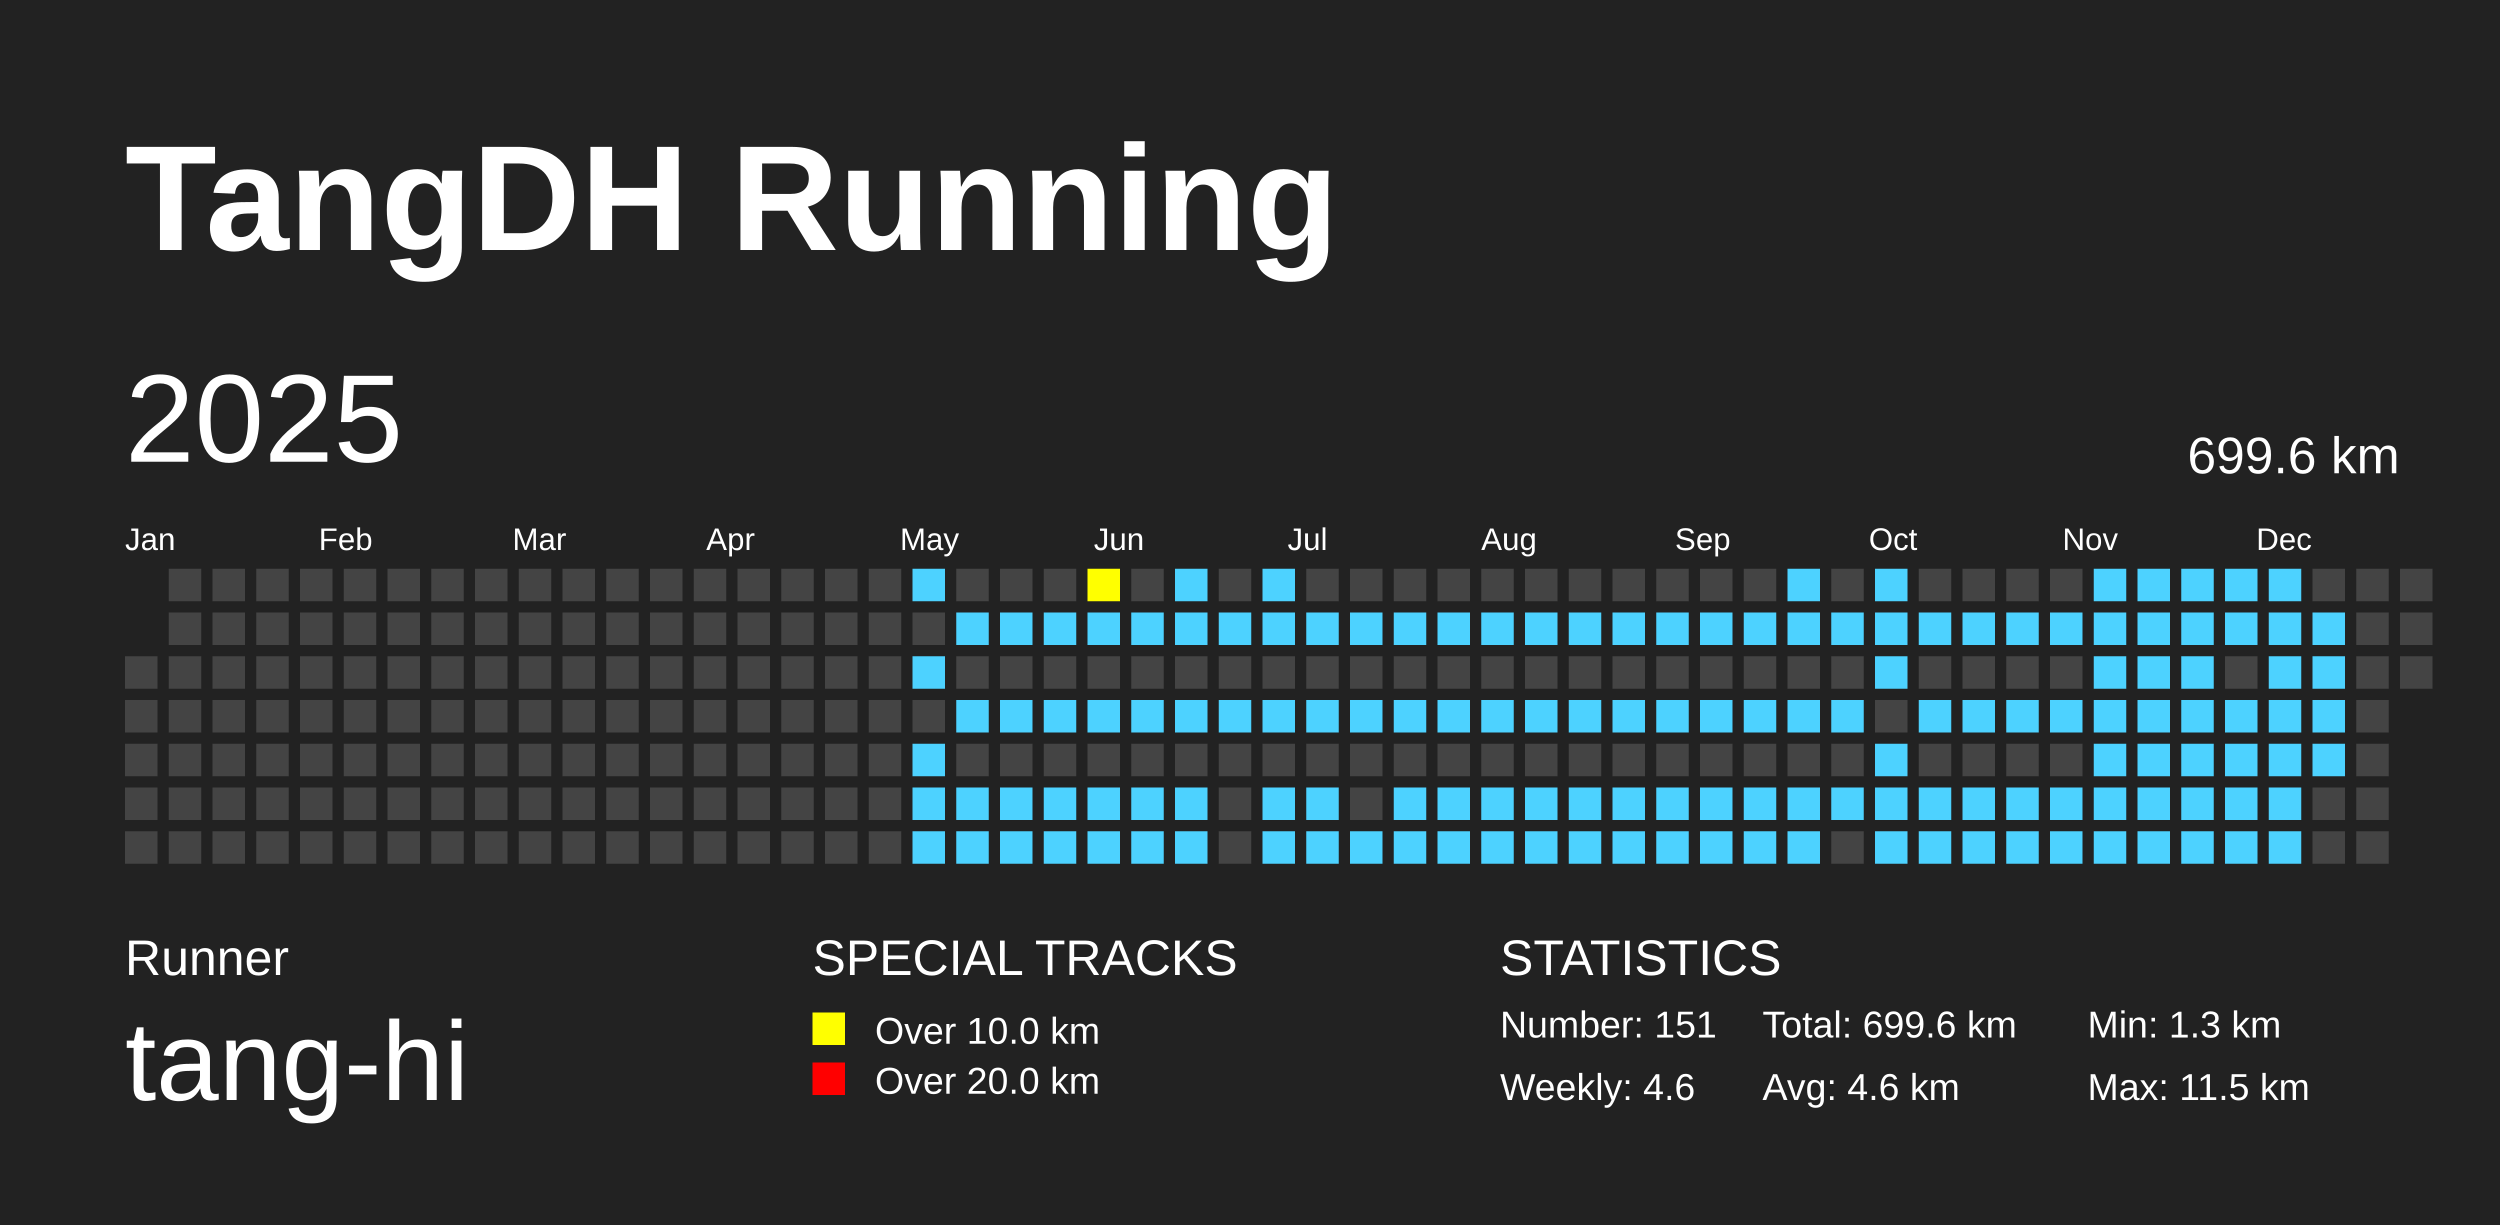
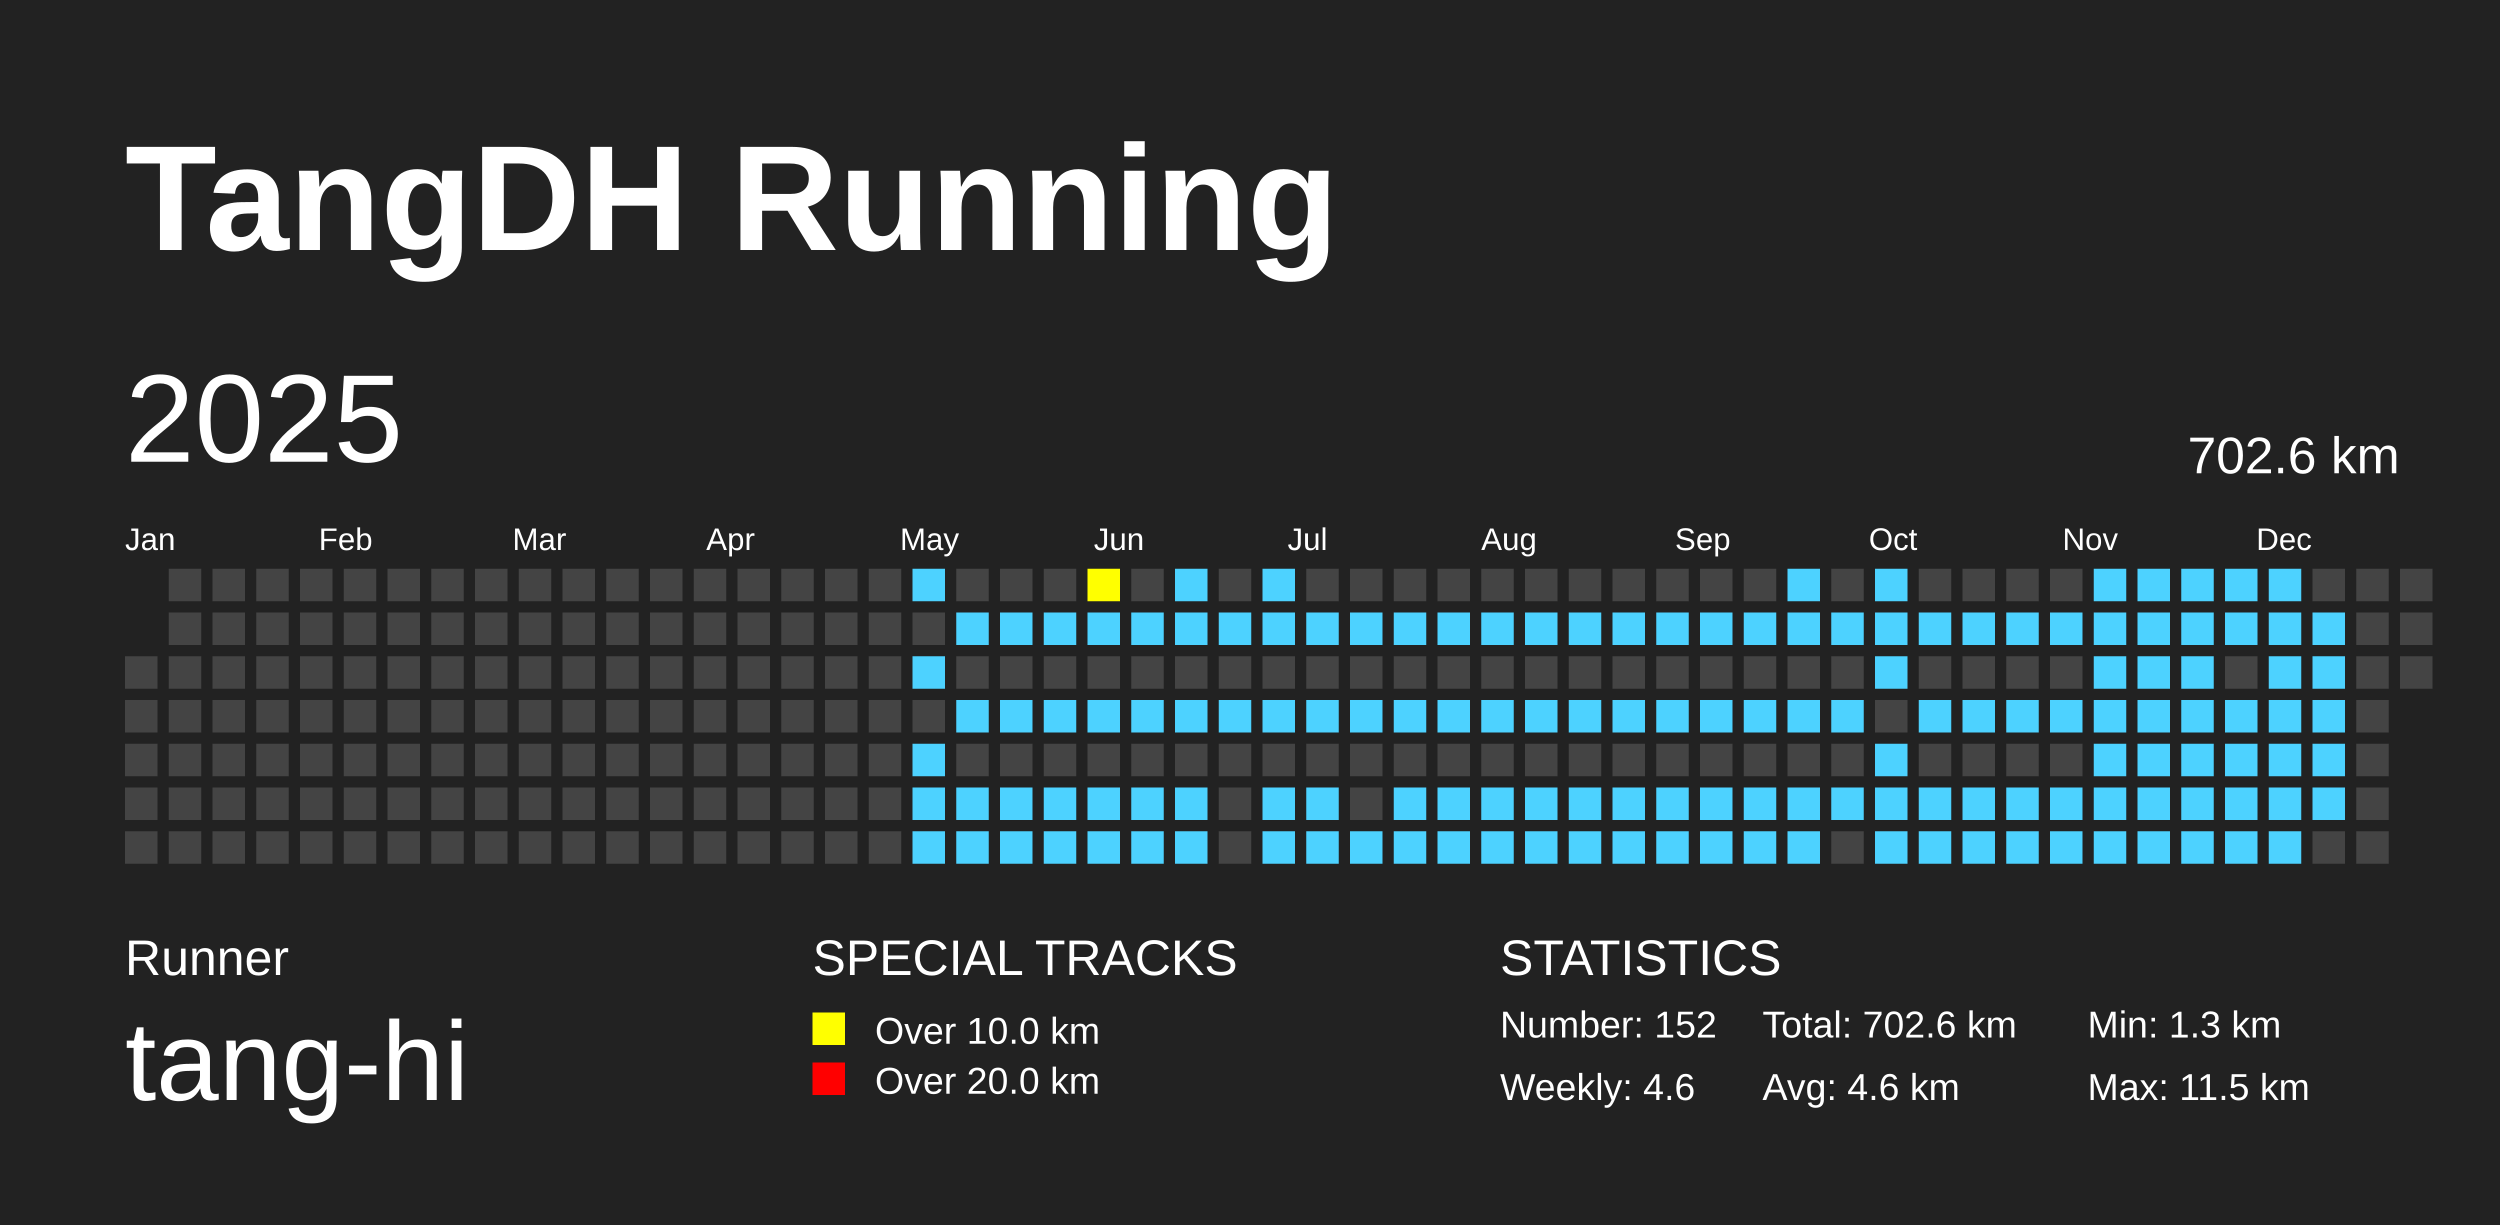
<svg xmlns="http://www.w3.org/2000/svg" baseProfile="full" height="98mm" version="1.1" viewBox="0,0,200,98" width="200mm">
  <defs />
  <rect fill="#222222" height="98" width="200" x="0" y="0" />
  <text fill="#FFFFFF" style="font-size:12px; font-family:Arial; font-weight:bold;" x="10" y="20">TangDH Running</text>
  <text fill="#FFFFFF" style="font-size:4px; font-family:Arial" x="10" y="78">Runner</text>
  <text fill="#FFFFFF" style="font-size:9px; font-family:Arial" x="10" y="88">tang-hi</text>
  <text fill="#FFFFFF" style="font-size:4px; font-family:Arial" x="65" y="78">SPECIAL TRACKS</text>
  <rect fill="yellow" height="2.6" width="2.6" x="65" y="81" />
  <text fill="#FFFFFF" style="font-size:3px; font-family:Arial" x="70" y="83.5">Over 10.0 km</text>
  <rect fill="red" height="2.6" width="2.6" x="65" y="85" />
  <text fill="#FFFFFF" style="font-size:3px; font-family:Arial" x="70" y="87.5">Over 20.0 km</text>
  <text fill="#FFFFFF" style="font-size:4px; font-family:Arial" x="120" y="78">STATISTICS</text>
-   <text fill="#FFFFFF" style="font-size:3px; font-family:Arial" x="120" y="83">Number: 151</text>
+   <text fill="#FFFFFF" style="font-size:3px; font-family:Arial" x="120" y="83">Number: 152</text>
  <text fill="#FFFFFF" style="font-size:3px; font-family:Arial" x="120" y="88">Weekly: 4.6</text>
-   <text fill="#FFFFFF" style="font-size:3px; font-family:Arial" x="141" y="83">Total: 699.6 km</text>
+   <text fill="#FFFFFF" style="font-size:3px; font-family:Arial" x="141" y="83">Total: 702.6 km</text>
  <text fill="#FFFFFF" style="font-size:3px; font-family:Arial" x="141" y="88">Avg: 4.6 km</text>
  <text fill="#FFFFFF" style="font-size:3px; font-family:Arial" x="167" y="83">Min: 1.3 km</text>
  <text fill="#FFFFFF" style="font-size:3px; font-family:Arial" x="167" y="88">Max: 11.5 km</text>
  <text dominant-baseline="hanging" fill="#FFFFFF" style="font-size:10.0px; font-family:Arial;" x="10" y="30">2025</text>
-   <text dominant-baseline="hanging" fill="#FFFFFF" style="font-size:4.125px; font-family:Arial;" x="175" y="35">699.6 km</text>
+   <text dominant-baseline="hanging" fill="#FFFFFF" style="font-size:4.125px; font-family:Arial;" x="175" y="35">702.6 km</text>
  <text fill="#FFFFFF" style="font-size:2.5px; font-family:Arial" x="10.0" y="44">Jan</text>
  <text fill="#FFFFFF" style="font-size:2.5px; font-family:Arial" x="25.5" y="44">Feb</text>
  <text fill="#FFFFFF" style="font-size:2.5px; font-family:Arial" x="41.0" y="44">Mar</text>
  <text fill="#FFFFFF" style="font-size:2.5px; font-family:Arial" x="56.5" y="44">Apr</text>
  <text fill="#FFFFFF" style="font-size:2.5px; font-family:Arial" x="72.0" y="44">May</text>
  <text fill="#FFFFFF" style="font-size:2.5px; font-family:Arial" x="87.5" y="44">Jun</text>
  <text fill="#FFFFFF" style="font-size:2.5px; font-family:Arial" x="103.0" y="44">Jul</text>
  <text fill="#FFFFFF" style="font-size:2.5px; font-family:Arial" x="118.5" y="44">Aug</text>
  <text fill="#FFFFFF" style="font-size:2.5px; font-family:Arial" x="134.0" y="44">Sep</text>
  <text fill="#FFFFFF" style="font-size:2.5px; font-family:Arial" x="149.5" y="44">Oct</text>
  <text fill="#FFFFFF" style="font-size:2.5px; font-family:Arial" x="165.0" y="44">Nov</text>
  <text fill="#FFFFFF" style="font-size:2.5px; font-family:Arial" x="180.5" y="44">Dec</text>
  <rect fill="#444444" height="2.6" width="2.6" x="10.0" y="52.5" />
  <rect fill="#444444" height="2.6" width="2.6" x="10.0" y="56.0" />
  <rect fill="#444444" height="2.6" width="2.6" x="10.0" y="59.5" />
  <rect fill="#444444" height="2.6" width="2.6" x="10.0" y="63.0" />
  <rect fill="#444444" height="2.6" width="2.6" x="10.0" y="66.5" />
  <rect fill="#444444" height="2.6" width="2.6" x="13.5" y="45.5" />
  <rect fill="#444444" height="2.6" width="2.6" x="13.5" y="49.0" />
  <rect fill="#444444" height="2.6" width="2.6" x="13.5" y="52.5" />
  <rect fill="#444444" height="2.6" width="2.6" x="13.5" y="56.0" />
  <rect fill="#444444" height="2.6" width="2.6" x="13.5" y="59.5" />
  <rect fill="#444444" height="2.6" width="2.6" x="13.5" y="63.0" />
  <rect fill="#444444" height="2.6" width="2.6" x="13.5" y="66.5" />
  <rect fill="#444444" height="2.6" width="2.6" x="17.0" y="45.5" />
  <rect fill="#444444" height="2.6" width="2.6" x="17.0" y="49.0" />
  <rect fill="#444444" height="2.6" width="2.6" x="17.0" y="52.5" />
  <rect fill="#444444" height="2.6" width="2.6" x="17.0" y="56.0" />
  <rect fill="#444444" height="2.6" width="2.6" x="17.0" y="59.5" />
  <rect fill="#444444" height="2.6" width="2.6" x="17.0" y="63.0" />
  <rect fill="#444444" height="2.6" width="2.6" x="17.0" y="66.5" />
  <rect fill="#444444" height="2.6" width="2.6" x="20.5" y="45.5" />
  <rect fill="#444444" height="2.6" width="2.6" x="20.5" y="49.0" />
  <rect fill="#444444" height="2.6" width="2.6" x="20.5" y="52.5" />
  <rect fill="#444444" height="2.6" width="2.6" x="20.5" y="56.0" />
  <rect fill="#444444" height="2.6" width="2.6" x="20.5" y="59.5" />
  <rect fill="#444444" height="2.6" width="2.6" x="20.5" y="63.0" />
  <rect fill="#444444" height="2.6" width="2.6" x="20.5" y="66.5" />
  <rect fill="#444444" height="2.6" width="2.6" x="24.0" y="45.5" />
  <rect fill="#444444" height="2.6" width="2.6" x="24.0" y="49.0" />
  <rect fill="#444444" height="2.6" width="2.6" x="24.0" y="52.5" />
  <rect fill="#444444" height="2.6" width="2.6" x="24.0" y="56.0" />
  <rect fill="#444444" height="2.6" width="2.6" x="24.0" y="59.5" />
  <rect fill="#444444" height="2.6" width="2.6" x="24.0" y="63.0" />
  <rect fill="#444444" height="2.6" width="2.6" x="24.0" y="66.5" />
  <rect fill="#444444" height="2.6" width="2.6" x="27.5" y="45.5" />
  <rect fill="#444444" height="2.6" width="2.6" x="27.5" y="49.0" />
  <rect fill="#444444" height="2.6" width="2.6" x="27.5" y="52.5" />
  <rect fill="#444444" height="2.6" width="2.6" x="27.5" y="56.0" />
  <rect fill="#444444" height="2.6" width="2.6" x="27.5" y="59.5" />
  <rect fill="#444444" height="2.6" width="2.6" x="27.5" y="63.0" />
  <rect fill="#444444" height="2.6" width="2.6" x="27.5" y="66.5" />
  <rect fill="#444444" height="2.6" width="2.6" x="31.0" y="45.5" />
  <rect fill="#444444" height="2.6" width="2.6" x="31.0" y="49.0" />
  <rect fill="#444444" height="2.6" width="2.6" x="31.0" y="52.5" />
  <rect fill="#444444" height="2.6" width="2.6" x="31.0" y="56.0" />
  <rect fill="#444444" height="2.6" width="2.6" x="31.0" y="59.5" />
  <rect fill="#444444" height="2.6" width="2.6" x="31.0" y="63.0" />
  <rect fill="#444444" height="2.6" width="2.6" x="31.0" y="66.5" />
  <rect fill="#444444" height="2.6" width="2.6" x="34.5" y="45.5" />
  <rect fill="#444444" height="2.6" width="2.6" x="34.5" y="49.0" />
  <rect fill="#444444" height="2.6" width="2.6" x="34.5" y="52.5" />
  <rect fill="#444444" height="2.6" width="2.6" x="34.5" y="56.0" />
  <rect fill="#444444" height="2.6" width="2.6" x="34.5" y="59.5" />
  <rect fill="#444444" height="2.6" width="2.6" x="34.5" y="63.0" />
  <rect fill="#444444" height="2.6" width="2.6" x="34.5" y="66.5" />
  <rect fill="#444444" height="2.6" width="2.6" x="38.0" y="45.5" />
  <rect fill="#444444" height="2.6" width="2.6" x="38.0" y="49.0" />
  <rect fill="#444444" height="2.6" width="2.6" x="38.0" y="52.5" />
  <rect fill="#444444" height="2.6" width="2.6" x="38.0" y="56.0" />
  <rect fill="#444444" height="2.6" width="2.6" x="38.0" y="59.5" />
  <rect fill="#444444" height="2.6" width="2.6" x="38.0" y="63.0" />
  <rect fill="#444444" height="2.6" width="2.6" x="38.0" y="66.5" />
  <rect fill="#444444" height="2.6" width="2.6" x="41.5" y="45.5" />
  <rect fill="#444444" height="2.6" width="2.6" x="41.5" y="49.0" />
  <rect fill="#444444" height="2.6" width="2.6" x="41.5" y="52.5" />
  <rect fill="#444444" height="2.6" width="2.6" x="41.5" y="56.0" />
  <rect fill="#444444" height="2.6" width="2.6" x="41.5" y="59.5" />
  <rect fill="#444444" height="2.6" width="2.6" x="41.5" y="63.0" />
  <rect fill="#444444" height="2.6" width="2.6" x="41.5" y="66.5" />
  <rect fill="#444444" height="2.6" width="2.6" x="45.0" y="45.5" />
  <rect fill="#444444" height="2.6" width="2.6" x="45.0" y="49.0" />
  <rect fill="#444444" height="2.6" width="2.6" x="45.0" y="52.5" />
  <rect fill="#444444" height="2.6" width="2.6" x="45.0" y="56.0" />
  <rect fill="#444444" height="2.6" width="2.6" x="45.0" y="59.5" />
  <rect fill="#444444" height="2.6" width="2.6" x="45.0" y="63.0" />
  <rect fill="#444444" height="2.6" width="2.6" x="45.0" y="66.5" />
  <rect fill="#444444" height="2.6" width="2.6" x="48.5" y="45.5" />
  <rect fill="#444444" height="2.6" width="2.6" x="48.5" y="49.0" />
  <rect fill="#444444" height="2.6" width="2.6" x="48.5" y="52.5" />
  <rect fill="#444444" height="2.6" width="2.6" x="48.5" y="56.0" />
  <rect fill="#444444" height="2.6" width="2.6" x="48.5" y="59.5" />
  <rect fill="#444444" height="2.6" width="2.6" x="48.5" y="63.0" />
  <rect fill="#444444" height="2.6" width="2.6" x="48.5" y="66.5" />
  <rect fill="#444444" height="2.6" width="2.6" x="52.0" y="45.5" />
  <rect fill="#444444" height="2.6" width="2.6" x="52.0" y="49.0" />
  <rect fill="#444444" height="2.6" width="2.6" x="52.0" y="52.5" />
  <rect fill="#444444" height="2.6" width="2.6" x="52.0" y="56.0" />
  <rect fill="#444444" height="2.6" width="2.6" x="52.0" y="59.5" />
  <rect fill="#444444" height="2.6" width="2.6" x="52.0" y="63.0" />
  <rect fill="#444444" height="2.6" width="2.6" x="52.0" y="66.5" />
  <rect fill="#444444" height="2.6" width="2.6" x="55.5" y="45.5" />
  <rect fill="#444444" height="2.6" width="2.6" x="55.5" y="49.0" />
  <rect fill="#444444" height="2.6" width="2.6" x="55.5" y="52.5" />
  <rect fill="#444444" height="2.6" width="2.6" x="55.5" y="56.0" />
  <rect fill="#444444" height="2.6" width="2.6" x="55.5" y="59.5" />
  <rect fill="#444444" height="2.6" width="2.6" x="55.5" y="63.0" />
  <rect fill="#444444" height="2.6" width="2.6" x="55.5" y="66.5" />
  <rect fill="#444444" height="2.6" width="2.6" x="59.0" y="45.5" />
  <rect fill="#444444" height="2.6" width="2.6" x="59.0" y="49.0" />
  <rect fill="#444444" height="2.6" width="2.6" x="59.0" y="52.5" />
  <rect fill="#444444" height="2.6" width="2.6" x="59.0" y="56.0" />
  <rect fill="#444444" height="2.6" width="2.6" x="59.0" y="59.5" />
  <rect fill="#444444" height="2.6" width="2.6" x="59.0" y="63.0" />
  <rect fill="#444444" height="2.6" width="2.6" x="59.0" y="66.5" />
  <rect fill="#444444" height="2.6" width="2.6" x="62.5" y="45.5" />
  <rect fill="#444444" height="2.6" width="2.6" x="62.5" y="49.0" />
  <rect fill="#444444" height="2.6" width="2.6" x="62.5" y="52.5" />
  <rect fill="#444444" height="2.6" width="2.6" x="62.5" y="56.0" />
  <rect fill="#444444" height="2.6" width="2.6" x="62.5" y="59.5" />
  <rect fill="#444444" height="2.6" width="2.6" x="62.5" y="63.0" />
  <rect fill="#444444" height="2.6" width="2.6" x="62.5" y="66.5" />
  <rect fill="#444444" height="2.6" width="2.6" x="66.0" y="45.5" />
  <rect fill="#444444" height="2.6" width="2.6" x="66.0" y="49.0" />
  <rect fill="#444444" height="2.6" width="2.6" x="66.0" y="52.5" />
  <rect fill="#444444" height="2.6" width="2.6" x="66.0" y="56.0" />
  <rect fill="#444444" height="2.6" width="2.6" x="66.0" y="59.5" />
  <rect fill="#444444" height="2.6" width="2.6" x="66.0" y="63.0" />
  <rect fill="#444444" height="2.6" width="2.6" x="66.0" y="66.5" />
  <rect fill="#444444" height="2.6" width="2.6" x="69.5" y="45.5" />
  <rect fill="#444444" height="2.6" width="2.6" x="69.5" y="49.0" />
  <rect fill="#444444" height="2.6" width="2.6" x="69.5" y="52.5" />
  <rect fill="#444444" height="2.6" width="2.6" x="69.5" y="56.0" />
  <rect fill="#444444" height="2.6" width="2.6" x="69.5" y="59.5" />
  <rect fill="#444444" height="2.6" width="2.6" x="69.5" y="63.0" />
  <rect fill="#444444" height="2.6" width="2.6" x="69.5" y="66.5" />
  <rect fill="#4DD2FF" height="2.6" width="2.6" x="73.0" y="45.5" />
  <rect fill="#444444" height="2.6" width="2.6" x="73.0" y="49.0" />
  <rect fill="#4DD2FF" height="2.6" width="2.6" x="73.0" y="52.5" />
  <rect fill="#444444" height="2.6" width="2.6" x="73.0" y="56.0" />
  <rect fill="#4DD2FF" height="2.6" width="2.6" x="73.0" y="59.5" />
  <rect fill="#4DD2FF" height="2.6" width="2.6" x="73.0" y="63.0" />
  <rect fill="#4DD2FF" height="2.6" width="2.6" x="73.0" y="66.5" />
  <rect fill="#444444" height="2.6" width="2.6" x="76.5" y="45.5" />
  <rect fill="#4DD2FF" height="2.6" width="2.6" x="76.5" y="49.0" />
  <rect fill="#444444" height="2.6" width="2.6" x="76.5" y="52.5" />
  <rect fill="#4DD2FF" height="2.6" width="2.6" x="76.5" y="56.0" />
  <rect fill="#444444" height="2.6" width="2.6" x="76.5" y="59.5" />
  <rect fill="#4DD2FF" height="2.6" width="2.6" x="76.5" y="63.0" />
  <rect fill="#4DD2FF" height="2.6" width="2.6" x="76.5" y="66.5" />
  <rect fill="#444444" height="2.6" width="2.6" x="80.0" y="45.5" />
  <rect fill="#4DD2FF" height="2.6" width="2.6" x="80.0" y="49.0" />
  <rect fill="#444444" height="2.6" width="2.6" x="80.0" y="52.5" />
  <rect fill="#4DD2FF" height="2.6" width="2.6" x="80.0" y="56.0" />
  <rect fill="#444444" height="2.6" width="2.6" x="80.0" y="59.5" />
  <rect fill="#4DD2FF" height="2.6" width="2.6" x="80.0" y="63.0" />
  <rect fill="#4DD2FF" height="2.6" width="2.6" x="80.0" y="66.5" />
  <rect fill="#444444" height="2.6" width="2.6" x="83.5" y="45.5" />
  <rect fill="#4DD2FF" height="2.6" width="2.6" x="83.5" y="49.0" />
  <rect fill="#444444" height="2.6" width="2.6" x="83.5" y="52.5" />
  <rect fill="#4DD2FF" height="2.6" width="2.6" x="83.5" y="56.0" />
  <rect fill="#444444" height="2.6" width="2.6" x="83.5" y="59.5" />
  <rect fill="#4DD2FF" height="2.6" width="2.6" x="83.5" y="63.0" />
  <rect fill="#4DD2FF" height="2.6" width="2.6" x="83.5" y="66.5" />
  <rect fill="yellow" height="2.6" width="2.6" x="87.0" y="45.5" />
  <rect fill="#4DD2FF" height="2.6" width="2.6" x="87.0" y="49.0" />
  <rect fill="#444444" height="2.6" width="2.6" x="87.0" y="52.5" />
  <rect fill="#4DD2FF" height="2.6" width="2.6" x="87.0" y="56.0" />
  <rect fill="#444444" height="2.6" width="2.6" x="87.0" y="59.5" />
  <rect fill="#4DD2FF" height="2.6" width="2.6" x="87.0" y="63.0" />
  <rect fill="#4DD2FF" height="2.6" width="2.6" x="87.0" y="66.5" />
  <rect fill="#444444" height="2.6" width="2.6" x="90.5" y="45.5" />
  <rect fill="#4DD2FF" height="2.6" width="2.6" x="90.5" y="49.0" />
  <rect fill="#444444" height="2.6" width="2.6" x="90.5" y="52.5" />
  <rect fill="#4DD2FF" height="2.6" width="2.6" x="90.5" y="56.0" />
  <rect fill="#444444" height="2.6" width="2.6" x="90.5" y="59.5" />
  <rect fill="#4DD2FF" height="2.6" width="2.6" x="90.5" y="63.0" />
  <rect fill="#4DD2FF" height="2.6" width="2.6" x="90.5" y="66.5" />
  <rect fill="#4DD2FF" height="2.6" width="2.6" x="94.0" y="45.5" />
  <rect fill="#4DD2FF" height="2.6" width="2.6" x="94.0" y="49.0" />
  <rect fill="#444444" height="2.6" width="2.6" x="94.0" y="52.5" />
  <rect fill="#4DD2FF" height="2.6" width="2.6" x="94.0" y="56.0" />
  <rect fill="#444444" height="2.6" width="2.6" x="94.0" y="59.5" />
  <rect fill="#4DD2FF" height="2.6" width="2.6" x="94.0" y="63.0" />
  <rect fill="#4DD2FF" height="2.6" width="2.6" x="94.0" y="66.5" />
  <rect fill="#444444" height="2.6" width="2.6" x="97.5" y="45.5" />
  <rect fill="#4DD2FF" height="2.6" width="2.6" x="97.5" y="49.0" />
  <rect fill="#444444" height="2.6" width="2.6" x="97.5" y="52.5" />
  <rect fill="#4DD2FF" height="2.6" width="2.6" x="97.5" y="56.0" />
  <rect fill="#444444" height="2.6" width="2.6" x="97.5" y="59.5" />
  <rect fill="#444444" height="2.6" width="2.6" x="97.5" y="63.0" />
  <rect fill="#444444" height="2.6" width="2.6" x="97.5" y="66.5" />
  <rect fill="#4DD2FF" height="2.6" width="2.6" x="101.0" y="45.5" />
  <rect fill="#4DD2FF" height="2.6" width="2.6" x="101.0" y="49.0" />
  <rect fill="#444444" height="2.6" width="2.6" x="101.0" y="52.5" />
  <rect fill="#4DD2FF" height="2.6" width="2.6" x="101.0" y="56.0" />
  <rect fill="#444444" height="2.6" width="2.6" x="101.0" y="59.5" />
  <rect fill="#4DD2FF" height="2.6" width="2.6" x="101.0" y="63.0" />
  <rect fill="#4DD2FF" height="2.6" width="2.6" x="101.0" y="66.5" />
  <rect fill="#444444" height="2.6" width="2.6" x="104.5" y="45.5" />
  <rect fill="#4DD2FF" height="2.6" width="2.6" x="104.5" y="49.0" />
  <rect fill="#444444" height="2.6" width="2.6" x="104.5" y="52.5" />
  <rect fill="#4DD2FF" height="2.6" width="2.6" x="104.5" y="56.0" />
  <rect fill="#444444" height="2.6" width="2.6" x="104.5" y="59.5" />
  <rect fill="#4DD2FF" height="2.6" width="2.6" x="104.5" y="63.0" />
  <rect fill="#4DD2FF" height="2.6" width="2.6" x="104.5" y="66.5" />
  <rect fill="#444444" height="2.6" width="2.6" x="108.0" y="45.5" />
  <rect fill="#4DD2FF" height="2.6" width="2.6" x="108.0" y="49.0" />
  <rect fill="#444444" height="2.6" width="2.6" x="108.0" y="52.5" />
  <rect fill="#4DD2FF" height="2.6" width="2.6" x="108.0" y="56.0" />
  <rect fill="#444444" height="2.6" width="2.6" x="108.0" y="59.5" />
  <rect fill="#444444" height="2.6" width="2.6" x="108.0" y="63.0" />
  <rect fill="#4DD2FF" height="2.6" width="2.6" x="108.0" y="66.5" />
  <rect fill="#444444" height="2.6" width="2.6" x="111.5" y="45.5" />
  <rect fill="#4DD2FF" height="2.6" width="2.6" x="111.5" y="49.0" />
  <rect fill="#444444" height="2.6" width="2.6" x="111.5" y="52.5" />
  <rect fill="#4DD2FF" height="2.6" width="2.6" x="111.5" y="56.0" />
  <rect fill="#444444" height="2.6" width="2.6" x="111.5" y="59.5" />
  <rect fill="#4DD2FF" height="2.6" width="2.6" x="111.5" y="63.0" />
  <rect fill="#4DD2FF" height="2.6" width="2.6" x="111.5" y="66.5" />
  <rect fill="#444444" height="2.6" width="2.6" x="115.0" y="45.5" />
  <rect fill="#4DD2FF" height="2.6" width="2.6" x="115.0" y="49.0" />
  <rect fill="#444444" height="2.6" width="2.6" x="115.0" y="52.5" />
  <rect fill="#4DD2FF" height="2.6" width="2.6" x="115.0" y="56.0" />
  <rect fill="#444444" height="2.6" width="2.6" x="115.0" y="59.5" />
  <rect fill="#4DD2FF" height="2.6" width="2.6" x="115.0" y="63.0" />
  <rect fill="#4DD2FF" height="2.6" width="2.6" x="115.0" y="66.5" />
  <rect fill="#444444" height="2.6" width="2.6" x="118.5" y="45.5" />
  <rect fill="#4DD2FF" height="2.6" width="2.6" x="118.5" y="49.0" />
  <rect fill="#444444" height="2.6" width="2.6" x="118.5" y="52.5" />
  <rect fill="#4DD2FF" height="2.6" width="2.6" x="118.5" y="56.0" />
  <rect fill="#444444" height="2.6" width="2.6" x="118.5" y="59.5" />
  <rect fill="#4DD2FF" height="2.6" width="2.6" x="118.5" y="63.0" />
  <rect fill="#4DD2FF" height="2.6" width="2.6" x="118.5" y="66.5" />
  <rect fill="#444444" height="2.6" width="2.6" x="122.0" y="45.5" />
  <rect fill="#4DD2FF" height="2.6" width="2.6" x="122.0" y="49.0" />
  <rect fill="#444444" height="2.6" width="2.6" x="122.0" y="52.5" />
  <rect fill="#4DD2FF" height="2.6" width="2.6" x="122.0" y="56.0" />
  <rect fill="#444444" height="2.6" width="2.6" x="122.0" y="59.5" />
  <rect fill="#4DD2FF" height="2.6" width="2.6" x="122.0" y="63.0" />
  <rect fill="#4DD2FF" height="2.6" width="2.6" x="122.0" y="66.5" />
  <rect fill="#444444" height="2.6" width="2.6" x="125.5" y="45.5" />
  <rect fill="#4DD2FF" height="2.6" width="2.6" x="125.5" y="49.0" />
  <rect fill="#444444" height="2.6" width="2.6" x="125.5" y="52.5" />
  <rect fill="#4DD2FF" height="2.6" width="2.6" x="125.5" y="56.0" />
  <rect fill="#444444" height="2.6" width="2.6" x="125.5" y="59.5" />
  <rect fill="#4DD2FF" height="2.6" width="2.6" x="125.5" y="63.0" />
  <rect fill="#4DD2FF" height="2.6" width="2.6" x="125.5" y="66.5" />
  <rect fill="#444444" height="2.6" width="2.6" x="129.0" y="45.5" />
  <rect fill="#4DD2FF" height="2.6" width="2.6" x="129.0" y="49.0" />
  <rect fill="#444444" height="2.6" width="2.6" x="129.0" y="52.5" />
  <rect fill="#4DD2FF" height="2.6" width="2.6" x="129.0" y="56.0" />
  <rect fill="#444444" height="2.6" width="2.6" x="129.0" y="59.5" />
  <rect fill="#4DD2FF" height="2.6" width="2.6" x="129.0" y="63.0" />
  <rect fill="#4DD2FF" height="2.6" width="2.6" x="129.0" y="66.5" />
  <rect fill="#444444" height="2.6" width="2.6" x="132.5" y="45.5" />
  <rect fill="#4DD2FF" height="2.6" width="2.6" x="132.5" y="49.0" />
  <rect fill="#444444" height="2.6" width="2.6" x="132.5" y="52.5" />
  <rect fill="#4DD2FF" height="2.6" width="2.6" x="132.5" y="56.0" />
  <rect fill="#444444" height="2.6" width="2.6" x="132.5" y="59.5" />
  <rect fill="#4DD2FF" height="2.6" width="2.6" x="132.5" y="63.0" />
  <rect fill="#4DD2FF" height="2.6" width="2.6" x="132.5" y="66.5" />
  <rect fill="#444444" height="2.6" width="2.6" x="136.0" y="45.5" />
  <rect fill="#4DD2FF" height="2.6" width="2.6" x="136.0" y="49.0" />
  <rect fill="#444444" height="2.6" width="2.6" x="136.0" y="52.5" />
  <rect fill="#4DD2FF" height="2.6" width="2.6" x="136.0" y="56.0" />
  <rect fill="#444444" height="2.6" width="2.6" x="136.0" y="59.5" />
  <rect fill="#4DD2FF" height="2.6" width="2.6" x="136.0" y="63.0" />
  <rect fill="#4DD2FF" height="2.6" width="2.6" x="136.0" y="66.5" />
  <rect fill="#444444" height="2.6" width="2.6" x="139.5" y="45.5" />
  <rect fill="#4DD2FF" height="2.6" width="2.6" x="139.5" y="49.0" />
  <rect fill="#444444" height="2.6" width="2.6" x="139.5" y="52.5" />
  <rect fill="#4DD2FF" height="2.6" width="2.6" x="139.5" y="56.0" />
  <rect fill="#444444" height="2.6" width="2.6" x="139.5" y="59.5" />
  <rect fill="#4DD2FF" height="2.6" width="2.6" x="139.5" y="63.0" />
  <rect fill="#4DD2FF" height="2.6" width="2.6" x="139.5" y="66.5" />
  <rect fill="#4DD2FF" height="2.6" width="2.6" x="143.0" y="45.5" />
  <rect fill="#4DD2FF" height="2.6" width="2.6" x="143.0" y="49.0" />
  <rect fill="#444444" height="2.6" width="2.6" x="143.0" y="52.5" />
  <rect fill="#4DD2FF" height="2.6" width="2.6" x="143.0" y="56.0" />
  <rect fill="#444444" height="2.6" width="2.6" x="143.0" y="59.5" />
  <rect fill="#4DD2FF" height="2.6" width="2.6" x="143.0" y="63.0" />
  <rect fill="#4DD2FF" height="2.6" width="2.6" x="143.0" y="66.5" />
  <rect fill="#444444" height="2.6" width="2.6" x="146.5" y="45.5" />
  <rect fill="#4DD2FF" height="2.6" width="2.6" x="146.5" y="49.0" />
  <rect fill="#444444" height="2.6" width="2.6" x="146.5" y="52.5" />
  <rect fill="#4DD2FF" height="2.6" width="2.6" x="146.5" y="56.0" />
  <rect fill="#444444" height="2.6" width="2.6" x="146.5" y="59.5" />
  <rect fill="#4DD2FF" height="2.6" width="2.6" x="146.5" y="63.0" />
  <rect fill="#444444" height="2.6" width="2.6" x="146.5" y="66.5" />
  <rect fill="#4DD2FF" height="2.6" width="2.6" x="150.0" y="45.5" />
  <rect fill="#4DD2FF" height="2.6" width="2.6" x="150.0" y="49.0" />
  <rect fill="#4DD2FF" height="2.6" width="2.6" x="150.0" y="52.5" />
  <rect fill="#444444" height="2.6" width="2.6" x="150.0" y="56.0" />
  <rect fill="#4DD2FF" height="2.6" width="2.6" x="150.0" y="59.5" />
  <rect fill="#4DD2FF" height="2.6" width="2.6" x="150.0" y="63.0" />
  <rect fill="#4DD2FF" height="2.6" width="2.6" x="150.0" y="66.5" />
  <rect fill="#444444" height="2.6" width="2.6" x="153.5" y="45.5" />
  <rect fill="#4DD2FF" height="2.6" width="2.6" x="153.5" y="49.0" />
  <rect fill="#444444" height="2.6" width="2.6" x="153.5" y="52.5" />
  <rect fill="#4DD2FF" height="2.6" width="2.6" x="153.5" y="56.0" />
  <rect fill="#444444" height="2.6" width="2.6" x="153.5" y="59.5" />
  <rect fill="#4DD2FF" height="2.6" width="2.6" x="153.5" y="63.0" />
  <rect fill="#4DD2FF" height="2.6" width="2.6" x="153.5" y="66.5" />
  <rect fill="#444444" height="2.6" width="2.6" x="157.0" y="45.5" />
  <rect fill="#4DD2FF" height="2.6" width="2.6" x="157.0" y="49.0" />
  <rect fill="#444444" height="2.6" width="2.6" x="157.0" y="52.5" />
  <rect fill="#4DD2FF" height="2.6" width="2.6" x="157.0" y="56.0" />
  <rect fill="#444444" height="2.6" width="2.6" x="157.0" y="59.5" />
  <rect fill="#4DD2FF" height="2.6" width="2.6" x="157.0" y="63.0" />
  <rect fill="#4DD2FF" height="2.6" width="2.6" x="157.0" y="66.5" />
  <rect fill="#444444" height="2.6" width="2.6" x="160.5" y="45.5" />
  <rect fill="#4DD2FF" height="2.6" width="2.6" x="160.5" y="49.0" />
  <rect fill="#444444" height="2.6" width="2.6" x="160.5" y="52.5" />
  <rect fill="#4DD2FF" height="2.6" width="2.6" x="160.5" y="56.0" />
  <rect fill="#444444" height="2.6" width="2.6" x="160.5" y="59.5" />
  <rect fill="#4DD2FF" height="2.6" width="2.6" x="160.5" y="63.0" />
  <rect fill="#4DD2FF" height="2.6" width="2.6" x="160.5" y="66.5" />
  <rect fill="#444444" height="2.6" width="2.6" x="164.0" y="45.5" />
  <rect fill="#4DD2FF" height="2.6" width="2.6" x="164.0" y="49.0" />
  <rect fill="#444444" height="2.6" width="2.6" x="164.0" y="52.5" />
  <rect fill="#4DD2FF" height="2.6" width="2.6" x="164.0" y="56.0" />
  <rect fill="#444444" height="2.6" width="2.6" x="164.0" y="59.5" />
  <rect fill="#4DD2FF" height="2.6" width="2.6" x="164.0" y="63.0" />
  <rect fill="#4DD2FF" height="2.6" width="2.6" x="164.0" y="66.5" />
  <rect fill="#4DD2FF" height="2.6" width="2.6" x="167.5" y="45.5" />
  <rect fill="#4DD2FF" height="2.6" width="2.6" x="167.5" y="49.0" />
  <rect fill="#4DD2FF" height="2.6" width="2.6" x="167.5" y="52.5" />
  <rect fill="#4DD2FF" height="2.6" width="2.6" x="167.5" y="56.0" />
  <rect fill="#4DD2FF" height="2.6" width="2.6" x="167.5" y="59.5" />
  <rect fill="#4DD2FF" height="2.6" width="2.6" x="167.5" y="63.0" />
  <rect fill="#4DD2FF" height="2.6" width="2.6" x="167.5" y="66.5" />
  <rect fill="#4DD2FF" height="2.6" width="2.6" x="171.0" y="45.5" />
  <rect fill="#4DD2FF" height="2.6" width="2.6" x="171.0" y="49.0" />
  <rect fill="#4DD2FF" height="2.6" width="2.6" x="171.0" y="52.5" />
  <rect fill="#4DD2FF" height="2.6" width="2.6" x="171.0" y="56.0" />
  <rect fill="#4DD2FF" height="2.6" width="2.6" x="171.0" y="59.5" />
  <rect fill="#4DD2FF" height="2.6" width="2.6" x="171.0" y="63.0" />
  <rect fill="#4DD2FF" height="2.6" width="2.6" x="171.0" y="66.5" />
  <rect fill="#4DD2FF" height="2.6" width="2.6" x="174.5" y="45.5" />
  <rect fill="#4DD2FF" height="2.6" width="2.6" x="174.5" y="49.0" />
  <rect fill="#4DD2FF" height="2.6" width="2.6" x="174.5" y="52.5" />
  <rect fill="#4DD2FF" height="2.6" width="2.6" x="174.5" y="56.0" />
  <rect fill="#4DD2FF" height="2.6" width="2.6" x="174.5" y="59.5" />
  <rect fill="#4DD2FF" height="2.6" width="2.6" x="174.5" y="63.0" />
  <rect fill="#4DD2FF" height="2.6" width="2.6" x="174.5" y="66.5" />
  <rect fill="#4DD2FF" height="2.6" width="2.6" x="178.0" y="45.5" />
  <rect fill="#4DD2FF" height="2.6" width="2.6" x="178.0" y="49.0" />
  <rect fill="#444444" height="2.6" width="2.6" x="178.0" y="52.5" />
  <rect fill="#4DD2FF" height="2.6" width="2.6" x="178.0" y="56.0" />
  <rect fill="#4DD2FF" height="2.6" width="2.6" x="178.0" y="59.5" />
  <rect fill="#4DD2FF" height="2.6" width="2.6" x="178.0" y="63.0" />
  <rect fill="#4DD2FF" height="2.6" width="2.6" x="178.0" y="66.5" />
  <rect fill="#4DD2FF" height="2.6" width="2.6" x="181.5" y="45.5" />
  <rect fill="#4DD2FF" height="2.6" width="2.6" x="181.5" y="49.0" />
  <rect fill="#4DD2FF" height="2.6" width="2.6" x="181.5" y="52.5" />
  <rect fill="#4DD2FF" height="2.6" width="2.6" x="181.5" y="56.0" />
  <rect fill="#4DD2FF" height="2.6" width="2.6" x="181.5" y="59.5" />
  <rect fill="#4DD2FF" height="2.6" width="2.6" x="181.5" y="63.0" />
  <rect fill="#4DD2FF" height="2.6" width="2.6" x="181.5" y="66.5" />
  <rect fill="#444444" height="2.6" width="2.6" x="185.0" y="45.5" />
  <rect fill="#4DD2FF" height="2.6" width="2.6" x="185.0" y="49.0" />
  <rect fill="#4DD2FF" height="2.6" width="2.6" x="185.0" y="52.5" />
  <rect fill="#4DD2FF" height="2.6" width="2.6" x="185.0" y="56.0" />
  <rect fill="#4DD2FF" height="2.6" width="2.6" x="185.0" y="59.5" />
-   <rect fill="#444444" height="2.6" width="2.6" x="185.0" y="63.0" />
+   <rect fill="#4DD2FF" height="2.6" width="2.6" x="185.0" y="63.0" />
  <rect fill="#444444" height="2.6" width="2.6" x="185.0" y="66.5" />
  <rect fill="#444444" height="2.6" width="2.6" x="188.5" y="45.5" />
  <rect fill="#444444" height="2.6" width="2.6" x="188.5" y="49.0" />
  <rect fill="#444444" height="2.6" width="2.6" x="188.5" y="52.5" />
  <rect fill="#444444" height="2.6" width="2.6" x="188.5" y="56.0" />
  <rect fill="#444444" height="2.6" width="2.6" x="188.5" y="59.5" />
  <rect fill="#444444" height="2.6" width="2.6" x="188.5" y="63.0" />
  <rect fill="#444444" height="2.6" width="2.6" x="188.5" y="66.5" />
  <rect fill="#444444" height="2.6" width="2.6" x="192.0" y="45.5" />
  <rect fill="#444444" height="2.6" width="2.6" x="192.0" y="49.0" />
  <rect fill="#444444" height="2.6" width="2.6" x="192.0" y="52.5" />
</svg>
